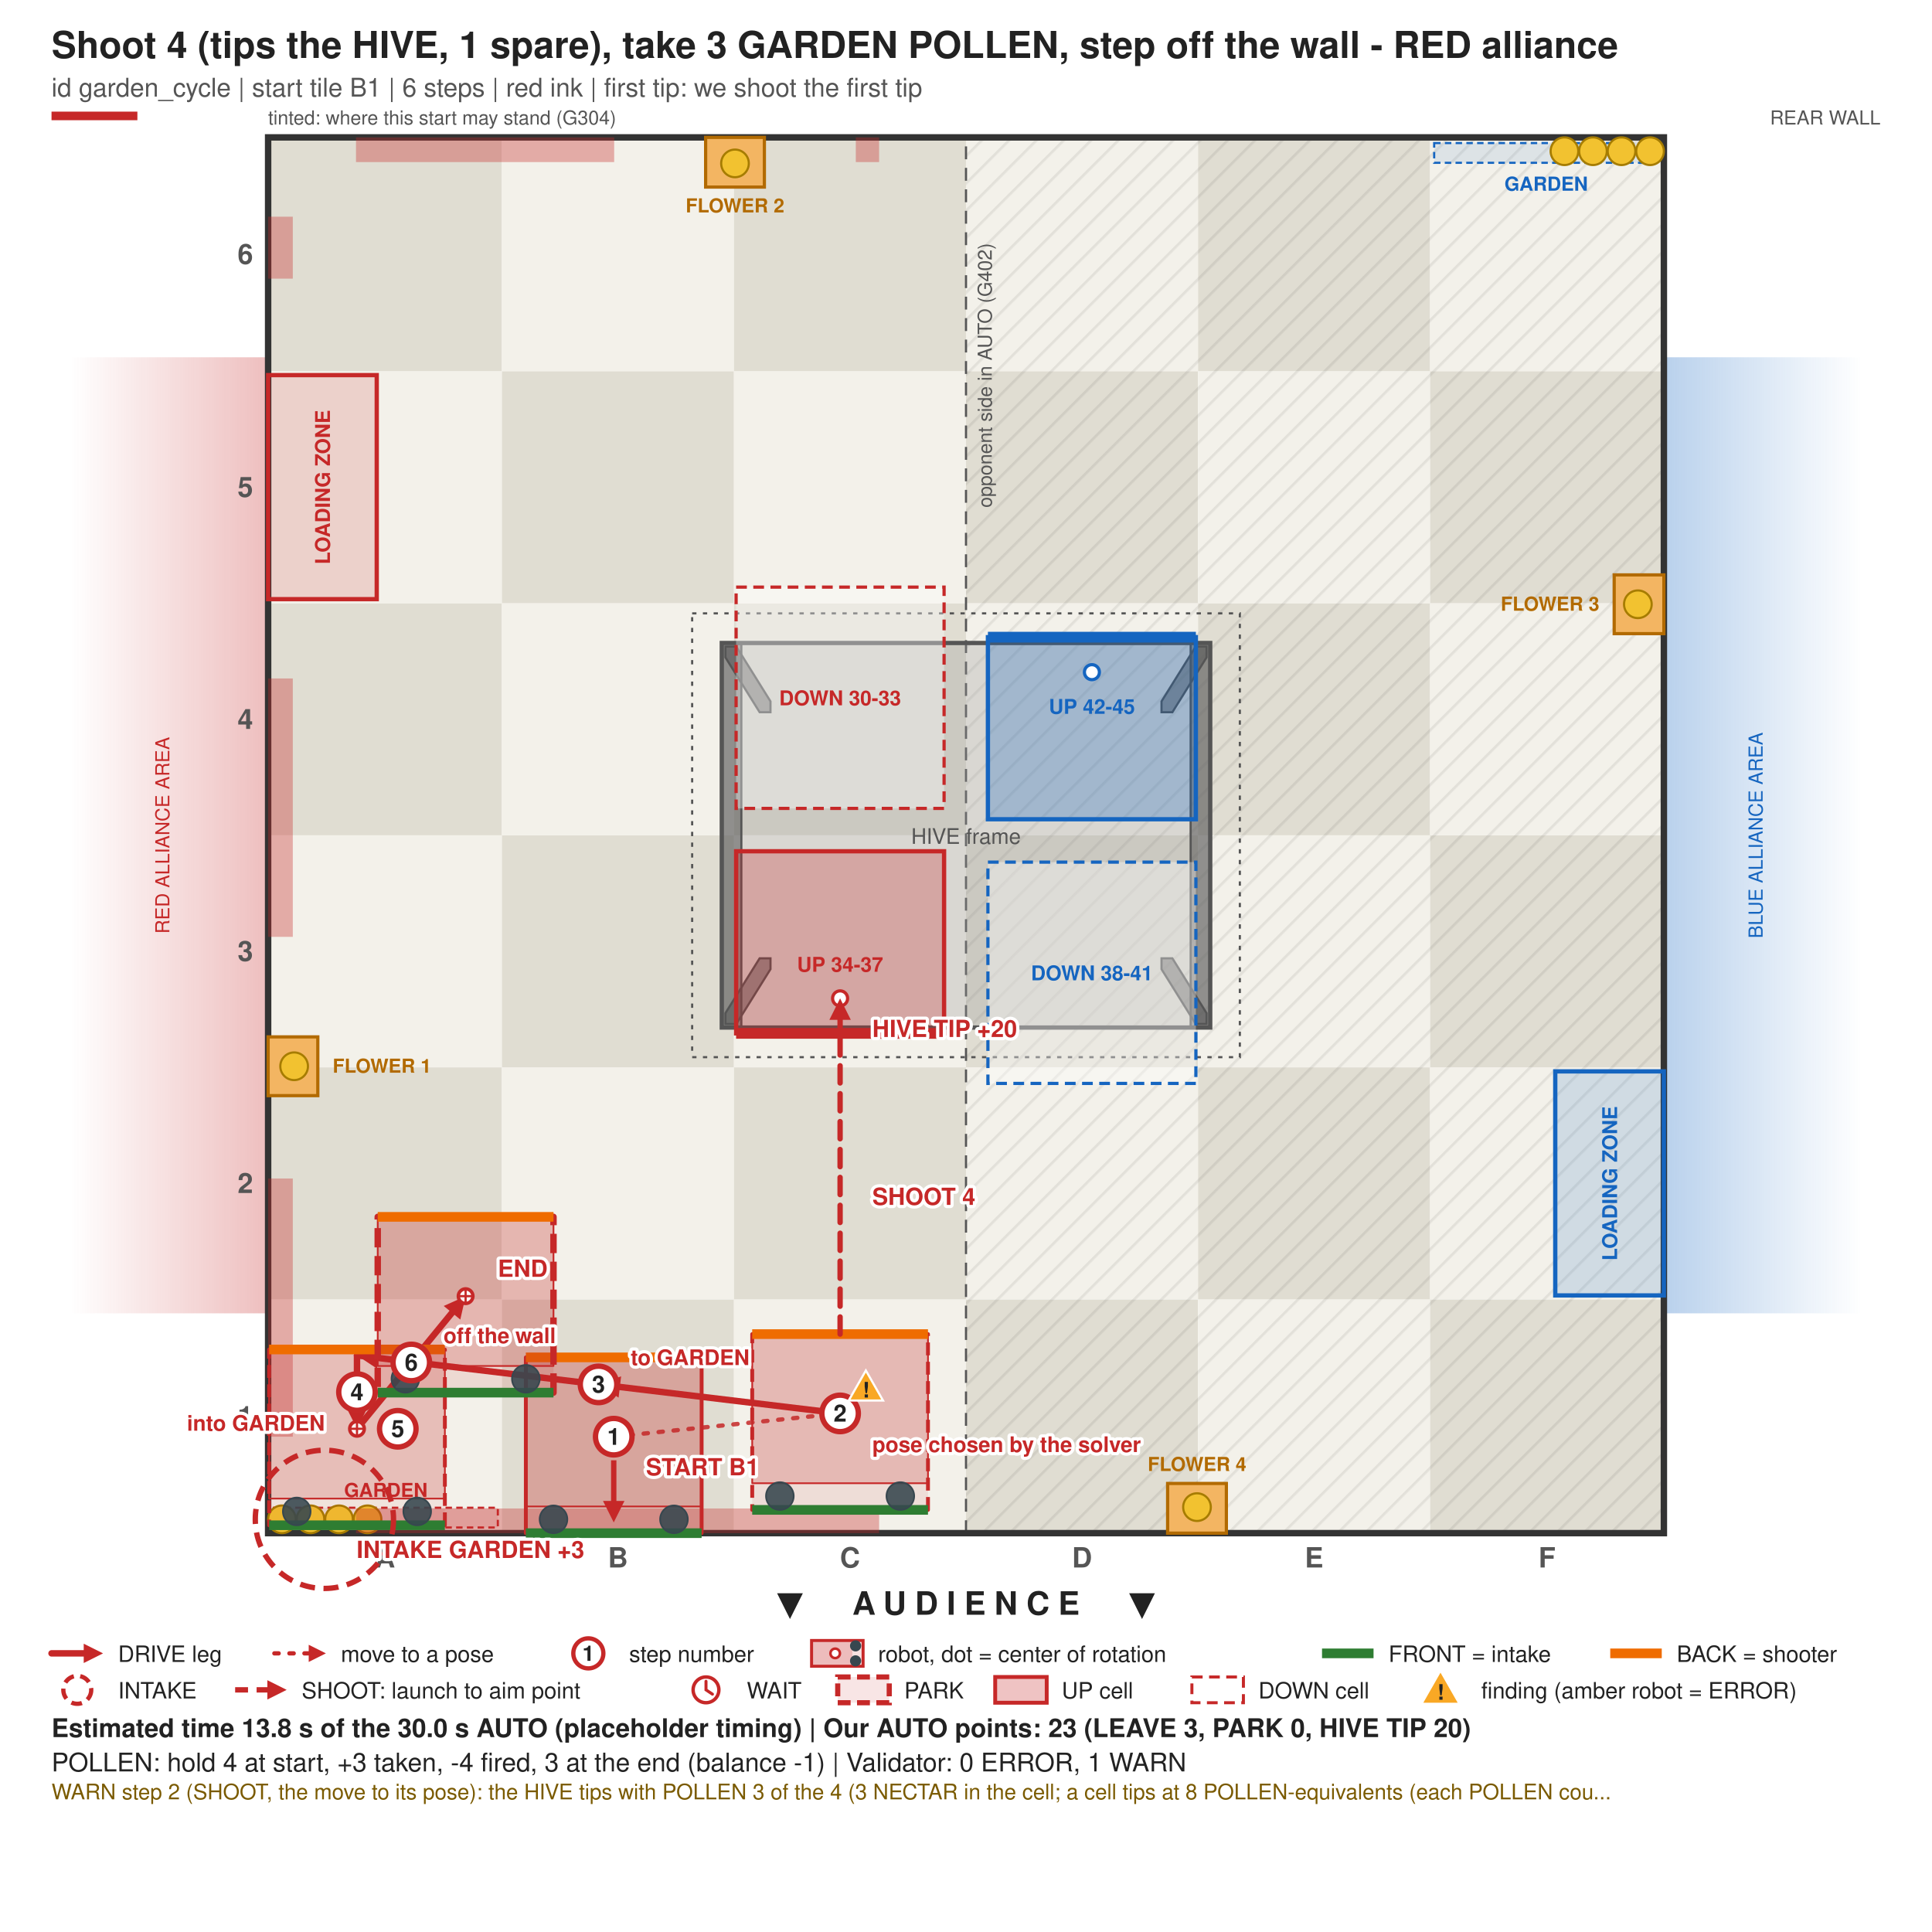
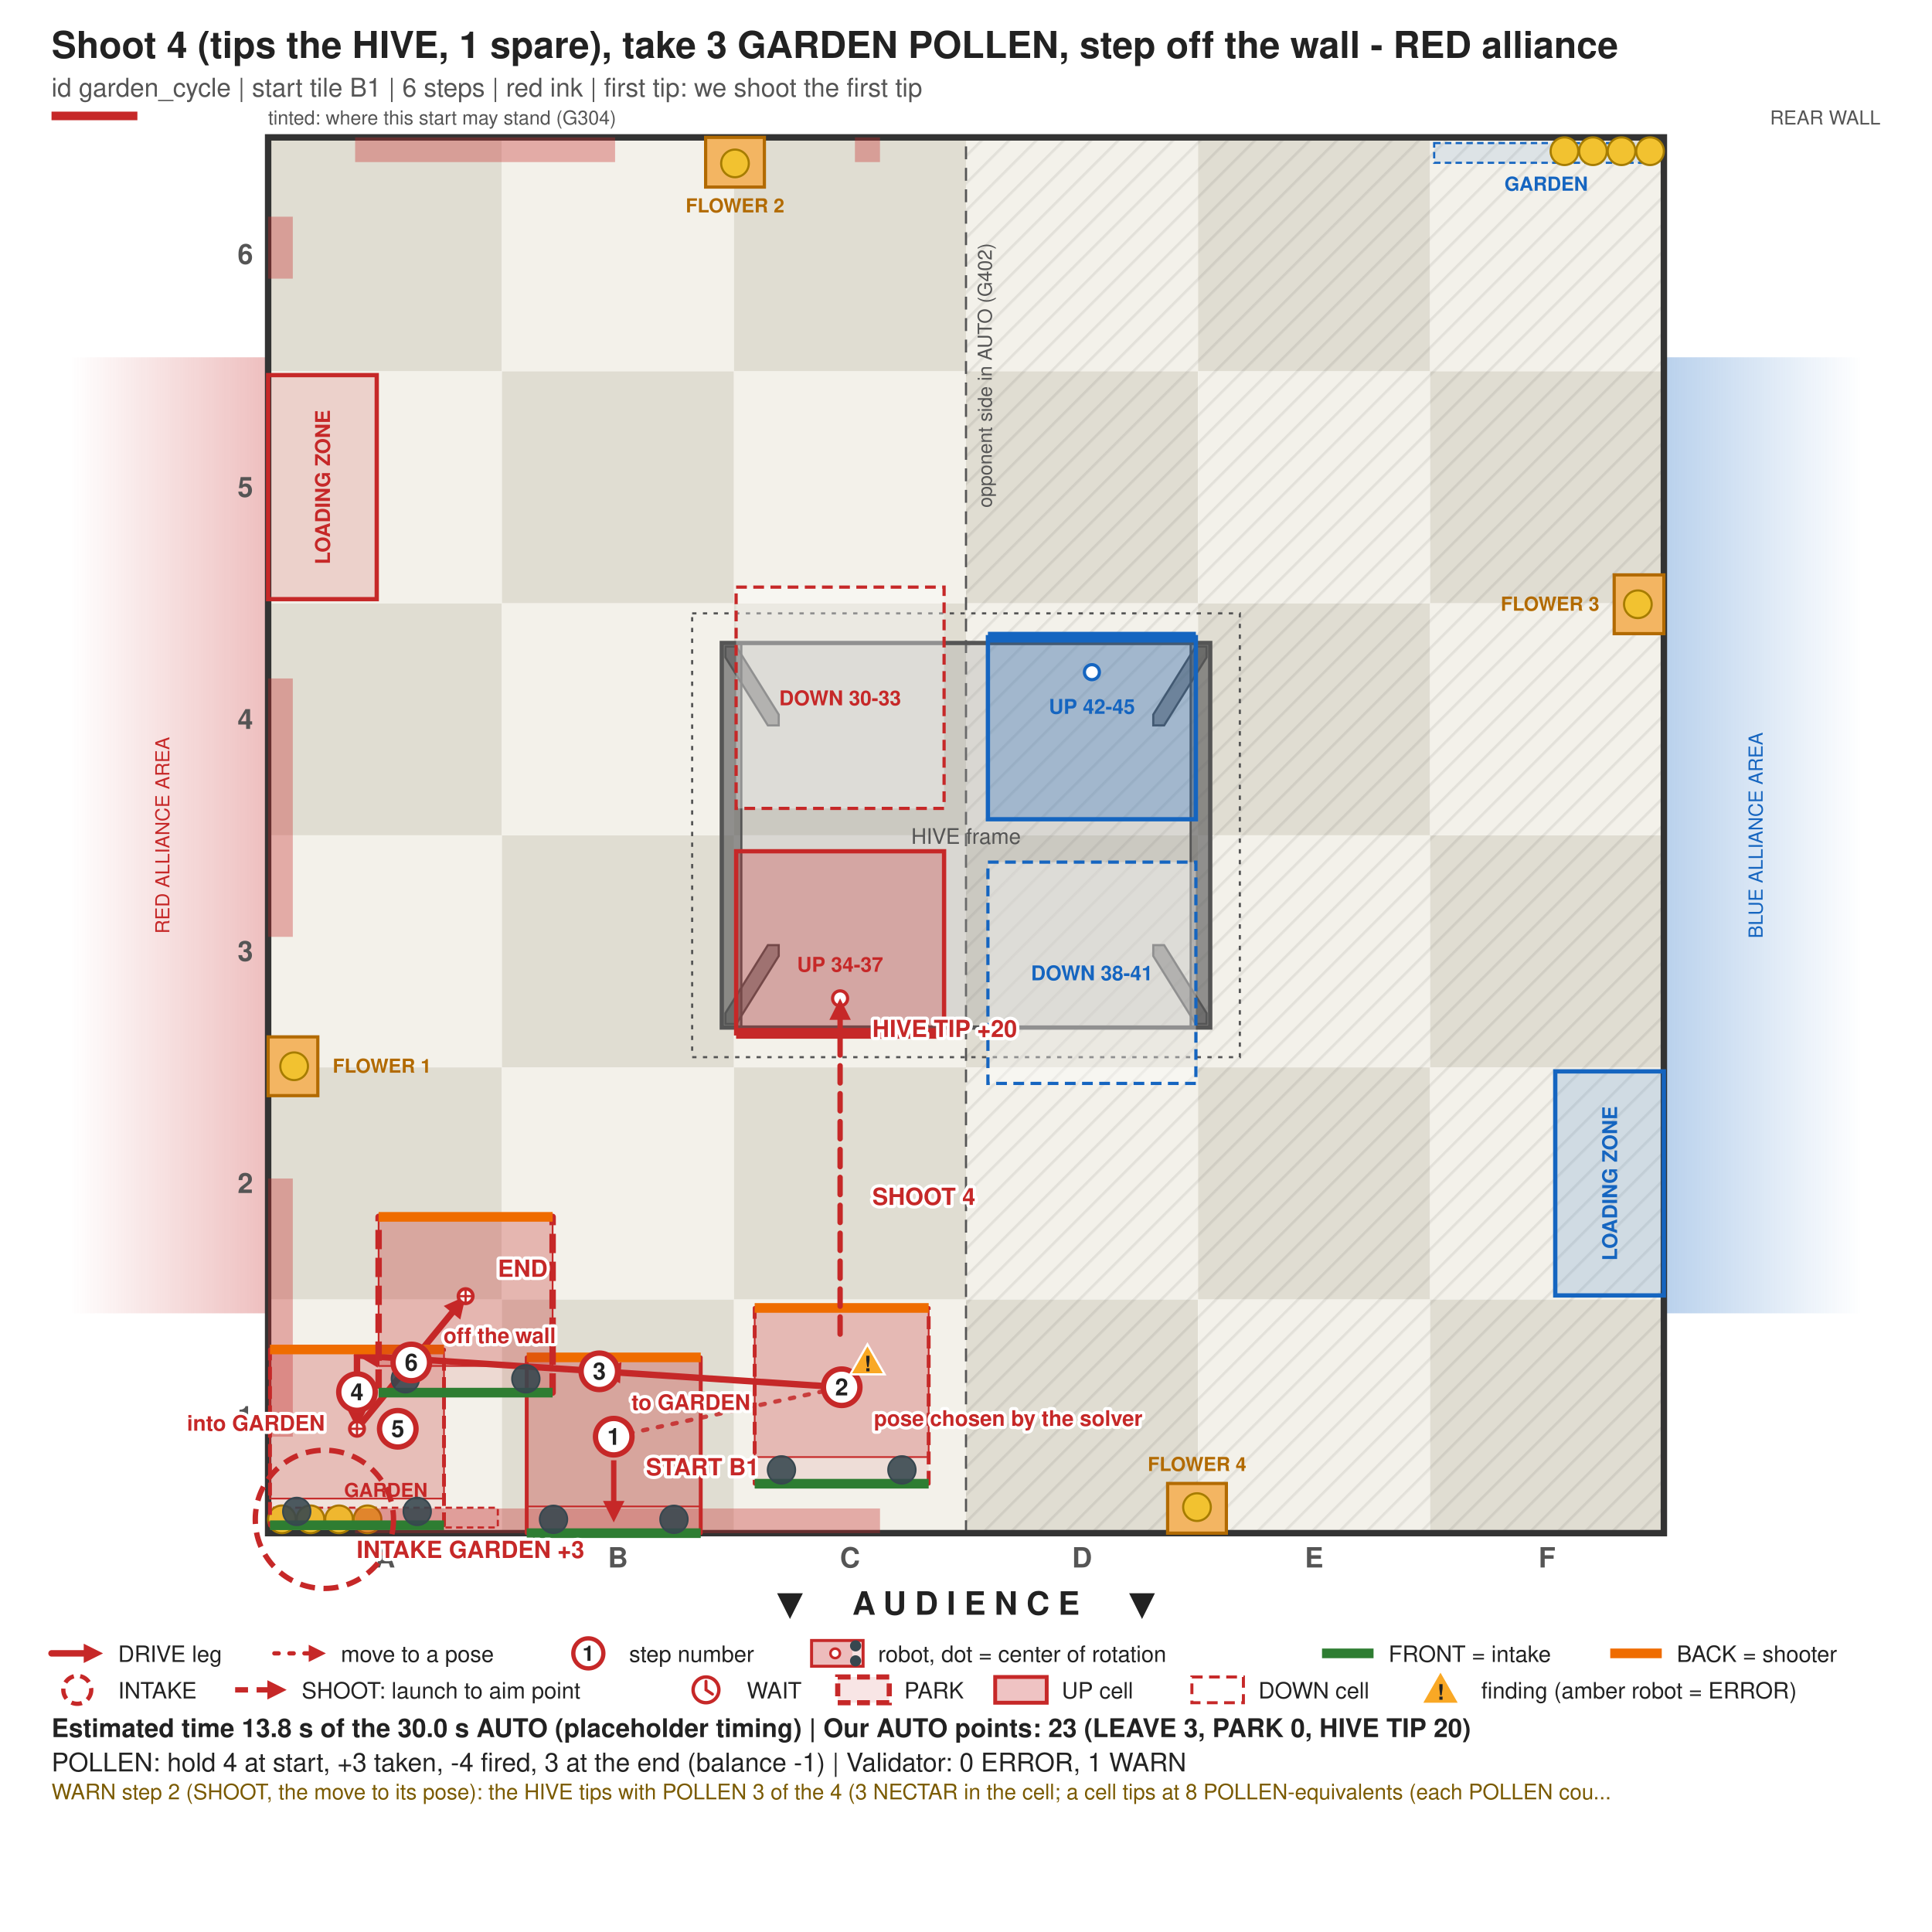
<svg xmlns="http://www.w3.org/2000/svg" viewBox="0 0 900 900" width="900" height="900" role="img" aria-labelledby="svg-title svg-desc" font-family="Helvetica, Arial, sans-serif">
  <defs>
    <linearGradient id="area-red" x1="1" y1="0" x2="0" y2="0">
      <stop offset="0" stop-color="#c62828" stop-opacity="0.30" />
      <stop offset="1" stop-color="#c62828" stop-opacity="0" />
    </linearGradient>
    <linearGradient id="area-blue" x1="0" y1="0" x2="1" y2="0">
      <stop offset="0" stop-color="#1565c0" stop-opacity="0.30" />
      <stop offset="1" stop-color="#1565c0" stop-opacity="0" />
    </linearGradient>
    <pattern id="opponent-hatch" width="9" height="9" patternUnits="userSpaceOnUse" patternTransform="rotate(45)">
      <line x1="0" y1="0" x2="0" y2="9" stroke="#000000" stroke-opacity="0.07" stroke-width="2.5" />
    </pattern>
  </defs>
  <rect id="background" x="0" y="0" width="900" height="900" fill="#ffffff" />
  <text id="title" x="24" y="27" font-size="17.29" font-weight="bold" fill="#222222">Shoot 4 (tips the HIVE, 1 spare), take 3 GARDEN POLLEN, step off the wall - RED alliance</text>
  <text id="subtitle" x="24" y="45" font-size="12" fill="#555555">id garden_cycle  |  start tile B1  |  6 steps  |  red ink  |  first tip: we shoot the first tip</text>
  <rect x="24" y="52" width="40" height="4" fill="#c62828" />
  <g id="field">
    <rect class="alliance-area" data-alliance="RED" x="32.9" y="166.43" width="92" height="445.37" fill="url(#area-red)" />
    <rect class="alliance-area" data-alliance="BLUE" x="775.1" y="166.43" width="92" height="445.37" fill="url(#area-blue)" />
    <text x="78.9" y="389.12" font-size="9" fill="#c62828" text-anchor="middle" transform="rotate(-90 78.9 389.12)">RED ALLIANCE AREA</text>
    <text x="821.1" y="389.12" font-size="9" fill="#1565c0" text-anchor="middle" transform="rotate(-90 821.1 389.12)">BLUE ALLIANCE AREA</text>
    <rect class="tile" data-tile="A1" x="124.9" y="605.3" width="108.9" height="108.9" fill="#f3f1ea" />
    <rect class="tile" data-tile="A2" x="124.9" y="497.2" width="108.9" height="108.1" fill="#e0ddd2" />
    <rect class="tile" data-tile="A3" x="124.9" y="389.1" width="108.9" height="108.1" fill="#f3f1ea" />
    <rect class="tile" data-tile="A4" x="124.9" y="281" width="108.9" height="108.1" fill="#e0ddd2" />
    <rect class="tile" data-tile="A5" x="124.9" y="172.9" width="108.9" height="108.1" fill="#f3f1ea" />
    <rect class="tile" data-tile="A6" x="124.9" y="64" width="108.9" height="108.9" fill="#e0ddd2" />
    <rect class="tile" data-tile="B1" x="233.8" y="605.3" width="108.1" height="108.9" fill="#e0ddd2" />
    <rect class="tile" data-tile="B2" x="233.8" y="497.2" width="108.1" height="108.1" fill="#f3f1ea" />
    <rect class="tile" data-tile="B3" x="233.8" y="389.1" width="108.1" height="108.1" fill="#e0ddd2" />
    <rect class="tile" data-tile="B4" x="233.8" y="281" width="108.1" height="108.1" fill="#f3f1ea" />
    <rect class="tile" data-tile="B5" x="233.8" y="172.9" width="108.1" height="108.1" fill="#e0ddd2" />
    <rect class="tile" data-tile="B6" x="233.8" y="64" width="108.1" height="108.9" fill="#f3f1ea" />
    <rect class="tile" data-tile="C1" x="341.9" y="605.3" width="108.1" height="108.9" fill="#f3f1ea" />
    <rect class="tile" data-tile="C2" x="341.9" y="497.2" width="108.1" height="108.1" fill="#e0ddd2" />
    <rect class="tile" data-tile="C3" x="341.9" y="389.1" width="108.1" height="108.1" fill="#f3f1ea" />
    <rect class="tile" data-tile="C4" x="341.9" y="281" width="108.1" height="108.1" fill="#e0ddd2" />
    <rect class="tile" data-tile="C5" x="341.9" y="172.9" width="108.1" height="108.1" fill="#f3f1ea" />
    <rect class="tile" data-tile="C6" x="341.9" y="64" width="108.1" height="108.9" fill="#e0ddd2" />
    <rect class="tile" data-tile="D1" x="450" y="605.3" width="108.1" height="108.9" fill="#e0ddd2" />
    <rect class="tile" data-tile="D2" x="450" y="497.2" width="108.1" height="108.1" fill="#f3f1ea" />
    <rect class="tile" data-tile="D3" x="450" y="389.1" width="108.1" height="108.1" fill="#e0ddd2" />
    <rect class="tile" data-tile="D4" x="450" y="281" width="108.1" height="108.1" fill="#f3f1ea" />
    <rect class="tile" data-tile="D5" x="450" y="172.9" width="108.1" height="108.1" fill="#e0ddd2" />
    <rect class="tile" data-tile="D6" x="450" y="64" width="108.1" height="108.9" fill="#f3f1ea" />
    <rect class="tile" data-tile="E1" x="558.1" y="605.3" width="108.1" height="108.9" fill="#f3f1ea" />
    <rect class="tile" data-tile="E2" x="558.1" y="497.2" width="108.1" height="108.1" fill="#e0ddd2" />
    <rect class="tile" data-tile="E3" x="558.1" y="389.1" width="108.1" height="108.1" fill="#f3f1ea" />
    <rect class="tile" data-tile="E4" x="558.1" y="281" width="108.1" height="108.1" fill="#e0ddd2" />
    <rect class="tile" data-tile="E5" x="558.1" y="172.9" width="108.1" height="108.1" fill="#f3f1ea" />
    <rect class="tile" data-tile="E6" x="558.1" y="64" width="108.1" height="108.9" fill="#e0ddd2" />
    <rect class="tile" data-tile="F1" x="666.2" y="605.3" width="108.9" height="108.9" fill="#e0ddd2" />
    <rect class="tile" data-tile="F2" x="666.2" y="497.2" width="108.9" height="108.1" fill="#f3f1ea" />
    <rect class="tile" data-tile="F3" x="666.2" y="389.1" width="108.9" height="108.1" fill="#e0ddd2" />
    <rect class="tile" data-tile="F4" x="666.2" y="281" width="108.9" height="108.1" fill="#f3f1ea" />
    <rect class="tile" data-tile="F5" x="666.2" y="172.9" width="108.9" height="108.1" fill="#e0ddd2" />
    <rect class="tile" data-tile="F6" x="666.2" y="64" width="108.9" height="108.9" fill="#f3f1ea" />
    <rect id="opponent-side" x="450" y="64" width="325.1" height="650.2" fill="url(#opponent-hatch)" />
    <line id="side-line" x1="450" y1="714.2" x2="450" y2="64" stroke="#555555" stroke-width="1" stroke-dasharray="6 4" />
    <text id="opponent-label" x="462" y="174.86" font-size="9" fill="#555555" text-anchor="middle" transform="rotate(-90 462 174.86)">opponent side in AUTO (G402)</text>
    <text class="tile-label" x="179.35" y="730.2" font-size="13" font-weight="bold" text-anchor="middle" fill="#555555">A</text>
    <text class="tile-label" x="287.85" y="730.2" font-size="13" font-weight="bold" text-anchor="middle" fill="#555555">B</text>
    <text class="tile-label" x="395.95" y="730.2" font-size="13" font-weight="bold" text-anchor="middle" fill="#555555">C</text>
    <text class="tile-label" x="504.05" y="730.2" font-size="13" font-weight="bold" text-anchor="middle" fill="#555555">D</text>
    <text class="tile-label" x="612.15" y="730.2" font-size="13" font-weight="bold" text-anchor="middle" fill="#555555">E</text>
    <text class="tile-label" x="720.65" y="730.2" font-size="13" font-weight="bold" text-anchor="middle" fill="#555555">F</text>
    <text class="tile-label" x="117.9" y="664.25" font-size="13" font-weight="bold" text-anchor="end" fill="#555555">1</text>
    <text class="tile-label" x="117.9" y="555.75" font-size="13" font-weight="bold" text-anchor="end" fill="#555555">2</text>
    <text class="tile-label" x="117.9" y="447.65" font-size="13" font-weight="bold" text-anchor="end" fill="#555555">3</text>
    <text class="tile-label" x="117.9" y="339.55" font-size="13" font-weight="bold" text-anchor="end" fill="#555555">4</text>
    <text class="tile-label" x="117.9" y="231.45" font-size="13" font-weight="bold" text-anchor="end" fill="#555555">5</text>
    <text class="tile-label" x="117.9" y="122.95" font-size="13" font-weight="bold" text-anchor="end" fill="#555555">6</text>
    <rect id="field-border" x="124.9" y="64" width="650.2" height="650.2" fill="none" stroke="#333333" stroke-width="3" />
  </g>
  <g id="structures">
    <rect id="hive-frame" x="336.23" y="299.53" width="227.54" height="179.14" fill="#9a9a9a" fill-opacity="0.30" stroke="#555555" stroke-width="2" />
    <rect id="hive-keepout" x="322.43" y="285.73" width="255.14" height="206.74" fill="none" stroke="#555555" stroke-width="1" stroke-dasharray="2 3" />
    <g id="hive-solid">
      <polygon class="hive-foot" points="336.23,478.67 345.35,478.67 345.35,299.53 336.23,299.53" fill="#555555" fill-opacity="0.55" stroke="#555555" stroke-width="1" />
      <polygon class="hive-foot" points="554.65,478.67 563.77,478.67 563.77,299.53 554.65,299.53" fill="#555555" fill-opacity="0.55" stroke="#555555" stroke-width="1" />
-       <polygon class="hive-foot" points="337.94,477.01 343,477.01 358.92,451.48 358.92,446.42 353.86,446.42 337.94,471.95" fill="#555555" fill-opacity="0.55" stroke="#555555" stroke-width="1" />
-       <polygon class="hive-foot" points="337.94,306.25 353.86,331.78 358.92,331.78 358.92,326.72 343,301.19 337.94,301.19" fill="#555555" fill-opacity="0.55" stroke="#555555" stroke-width="1" />
-       <polygon class="hive-foot" points="541.08,451.48 557,477.01 562.06,477.01 562.06,471.95 546.14,446.42 541.08,446.42" fill="#555555" fill-opacity="0.55" stroke="#555555" stroke-width="1" />
-       <polygon class="hive-foot" points="541.08,331.78 546.14,331.78 562.06,306.25 562.06,301.19 557,301.19 541.08,326.72" fill="#555555" fill-opacity="0.55" stroke="#555555" stroke-width="1" />
+       <polygon class="hive-foot" points="337.94,477.01 343,477.01 362.76,445.34 362.76,440.28 357.7,440.28 337.94,471.95" fill="#555555" fill-opacity="0.55" stroke="#555555" stroke-width="1" />
+       <polygon class="hive-foot" points="337.94,306.25 357.7,337.92 362.76,337.92 362.76,332.86 343,301.19 337.94,301.19" fill="#555555" fill-opacity="0.55" stroke="#555555" stroke-width="1" />
+       <polygon class="hive-foot" points="537.24,445.34 557,477.01 562.06,477.01 562.06,471.95 542.3,440.28 537.24,440.28" fill="#555555" fill-opacity="0.55" stroke="#555555" stroke-width="1" />
+       <polygon class="hive-foot" points="537.24,337.92 542.3,337.92 562.06,306.25 562.06,301.19 557,301.19 537.24,332.86" fill="#555555" fill-opacity="0.55" stroke="#555555" stroke-width="1" />
    </g>
    <text x="450" y="393.1" font-size="10" fill="#555555" text-anchor="middle">HIVE frame</text>
    <g class="hive" data-alliance="RED">
      <g class="cell cell-down" data-alliance="RED" data-side="REAR">
        <rect x="342.91" y="273.5" width="96.88" height="103.09" fill="#ffffff" fill-opacity="0.35" stroke="#c62828" stroke-width="1.5" stroke-dasharray="5 3" />
        <text x="391.35" y="328.55" font-size="9.5" font-weight="bold" fill="#c62828" text-anchor="middle">DOWN 30-33</text>
      </g>
      <g class="cell cell-up" data-alliance="RED" data-side="AUDIENCE">
        <rect x="342.91" y="396.55" width="96.88" height="84.82" fill="#c62828" fill-opacity="0.28" stroke="#c62828" stroke-width="2" />
        <line class="cell-opening" x1="342.91" y1="481.38" x2="439.79" y2="481.38" stroke="#c62828" stroke-width="5" />
        <circle class="aim-point" cx="391.35" cy="465.08" r="3.5" fill="#ffffff" stroke="#c62828" stroke-width="1.5" />
        <text x="391.35" y="452.68" font-size="9.5" font-weight="bold" fill="#c62828" text-anchor="middle">UP 34-37</text>
      </g>
    </g>
    <g class="hive" data-alliance="BLUE">
      <g class="cell cell-down" data-alliance="BLUE" data-side="AUDIENCE">
        <rect x="460.21" y="401.61" width="96.88" height="103.09" fill="#ffffff" fill-opacity="0.35" stroke="#1565c0" stroke-width="1.5" stroke-dasharray="5 3" />
        <text x="508.65" y="456.66" font-size="9.5" font-weight="bold" fill="#1565c0" text-anchor="middle">DOWN 38-41</text>
      </g>
      <g class="cell cell-up" data-alliance="BLUE" data-side="REAR">
        <rect x="460.21" y="296.82" width="96.88" height="84.82" fill="#1565c0" fill-opacity="0.28" stroke="#1565c0" stroke-width="2" />
        <line class="cell-opening" x1="460.21" y1="296.82" x2="557.09" y2="296.82" stroke="#1565c0" stroke-width="5" />
        <circle class="aim-point" cx="508.65" cy="313.12" r="3.5" fill="#ffffff" stroke="#1565c0" stroke-width="1.5" />
        <text x="508.65" y="332.52" font-size="9.5" font-weight="bold" fill="#1565c0" text-anchor="middle">UP 42-45</text>
      </g>
    </g>
    <g class="flower" data-flower="1">
      <rect x="124.9" y="483.02" width="23.15" height="27.37" fill="#f3b562" stroke="#b26a00" stroke-width="1.5" />
      <circle cx="137.02" cy="496.71" r="6.44" fill="#f2c230" stroke="#a67c00" stroke-width="1" />
      <text x="154.95" y="499.71" font-size="9" fill="#b26a00" font-weight="bold" text-anchor="start">FLOWER 1</text>
    </g>
    <g class="flower" data-flower="2">
      <rect x="328.71" y="64" width="27.37" height="23.15" fill="#f3b562" stroke="#b26a00" stroke-width="1.5" />
      <circle cx="342.39" cy="76.12" r="6.44" fill="#f2c230" stroke="#a67c00" stroke-width="1" />
      <text x="342.39" y="98.95" font-size="9" fill="#b26a00" font-weight="bold" text-anchor="middle">FLOWER 2</text>
    </g>
    <g class="flower" data-flower="3">
      <rect x="751.95" y="267.81" width="23.15" height="27.37" fill="#f3b562" stroke="#b26a00" stroke-width="1.5" />
      <circle cx="762.98" cy="281.49" r="6.44" fill="#f2c230" stroke="#a67c00" stroke-width="1" />
      <text x="745.05" y="284.49" font-size="9" fill="#b26a00" font-weight="bold" text-anchor="end">FLOWER 3</text>
    </g>
    <g class="flower" data-flower="4">
      <rect x="543.92" y="691.05" width="27.37" height="23.15" fill="#f3b562" stroke="#b26a00" stroke-width="1.5" />
      <circle cx="557.61" cy="702.08" r="6.44" fill="#f2c230" stroke="#a67c00" stroke-width="1" />
      <text x="557.61" y="685.25" font-size="9" fill="#b26a00" font-weight="bold" text-anchor="middle">FLOWER 4</text>
    </g>
    <g class="garden" data-alliance="RED">
      <rect x="127.54" y="702.36" width="104.37" height="9.2" fill="#c62828" fill-opacity="0.10" stroke="#c62828" stroke-width="1" stroke-dasharray="3 2" />
      <circle class="pollen" cx="131.34" cy="707.76" r="6.44" fill="#f2c230" stroke="#a67c00" stroke-width="1" />
      <circle class="pollen" cx="144.63" cy="707.76" r="6.44" fill="#f2c230" stroke="#a67c00" stroke-width="1" />
      <circle class="pollen" cx="157.93" cy="707.76" r="6.44" fill="#f2c230" stroke="#a67c00" stroke-width="1" />
      <circle class="pollen" cx="171.22" cy="707.76" r="6.44" fill="#f2c230" stroke="#a67c00" stroke-width="1" />
      <text x="179.73" y="697.36" font-size="9" fill="#c62828" text-anchor="middle" font-weight="bold">GARDEN</text>
    </g>
    <g class="loading-zone" data-alliance="RED">
      <rect x="124.9" y="174.74" width="50.6" height="104.37" fill="#c62828" fill-opacity="0.16" stroke="#c62828" stroke-width="2" />
      <text x="150.2" y="230.43" font-size="9.5" font-weight="bold" fill="#c62828" text-anchor="middle" transform="rotate(-90 150.2 226.93)">LOADING ZONE</text>
    </g>
    <g class="garden" data-alliance="BLUE">
      <rect x="668.09" y="66.64" width="104.37" height="9.2" fill="#1565c0" fill-opacity="0.10" stroke="#1565c0" stroke-width="1" stroke-dasharray="3 2" />
      <circle class="pollen" cx="768.66" cy="70.44" r="6.44" fill="#f2c230" stroke="#a67c00" stroke-width="1" />
      <circle class="pollen" cx="755.37" cy="70.44" r="6.44" fill="#f2c230" stroke="#a67c00" stroke-width="1" />
      <circle class="pollen" cx="742.07" cy="70.44" r="6.44" fill="#f2c230" stroke="#a67c00" stroke-width="1" />
      <circle class="pollen" cx="728.78" cy="70.44" r="6.44" fill="#f2c230" stroke="#a67c00" stroke-width="1" />
      <text x="720.27" y="88.84" font-size="9" fill="#1565c0" text-anchor="middle" font-weight="bold">GARDEN</text>
    </g>
    <g class="loading-zone" data-alliance="BLUE">
      <rect x="724.5" y="499.09" width="50.6" height="104.37" fill="#1565c0" fill-opacity="0.16" stroke="#1565c0" stroke-width="2" />
      <text x="749.8" y="554.77" font-size="9.5" font-weight="bold" fill="#1565c0" text-anchor="middle" transform="rotate(-90 749.8 551.27)">LOADING ZONE</text>
    </g>
    <text id="audience-label" x="450" y="752.2" font-size="15" font-weight="bold" letter-spacing="4" text-anchor="middle" fill="#222222">AUDIENCE</text>
    <polygon class="compass-arrow" points="362,742.2 374,742.2 368,754.2" fill="#222222" />
    <polygon class="compass-arrow" points="526,742.2 538,742.2 532,754.2" fill="#222222" />
    <text x="876" y="58" font-size="9" fill="#555555" text-anchor="end">REAR WALL</text>
  </g>
  <g id="start-bands" data-heading="-90">
    <rect class="start-band" data-wall="RED" data-from="9.77" data-to="35.92" x="124.9" y="548.99" width="11.5" height="120.27" fill="#c62828" fill-opacity="0.35" />
    <rect class="start-band" data-wall="RED" data-from="60.39" data-to="86.55" x="124.9" y="316.05" width="11.5" height="120.37" fill="#c62828" fill-opacity="0.35" />
    <rect class="start-band" data-wall="RED" data-from="127.04" data-to="133.32" x="124.9" y="100.94" width="11.5" height="28.86" fill="#c62828" fill-opacity="0.35" />
-     <rect class="start-band" data-wall="AUDIENCE" data-from="8.9" data-to="61.87" x="165.84" y="702.7" width="243.68" height="11.5" fill="#c62828" fill-opacity="0.35" />
-     <rect class="start-band" data-wall="REAR" data-from="8.9" data-to="35.05" x="165.84" y="64" width="120.27" height="11.5" fill="#c62828" fill-opacity="0.35" />
-     <rect class="start-band" data-wall="REAR" data-from="59.52" data-to="61.87" x="398.67" y="64" width="10.85" height="11.5" fill="#c62828" fill-opacity="0.35" />
+     <rect class="start-band" data-wall="AUDIENCE" data-from="8.81" data-to="61.96" x="165.43" y="702.7" width="244.51" height="11.5" fill="#c62828" fill-opacity="0.35" />
+     <rect class="start-band" data-wall="REAR" data-from="8.81" data-to="35.14" x="165.43" y="64" width="121.1" height="11.5" fill="#c62828" fill-opacity="0.35" />
+     <rect class="start-band" data-wall="REAR" data-from="59.43" data-to="61.96" x="398.26" y="64" width="11.67" height="11.5" fill="#c62828" fill-opacity="0.35" />
    <text class="start-band-label" x="124.9" y="58" font-size="9" fill="#555555">tinted: where this start may stand (G304)</text>
  </g>
  <g id="route" data-ink="#c62828" data-alliance="RED" data-route="garden_cycle">
    <g class="approach" data-step="2">
-       <line x1="285.9" y1="669.26" x2="391.35" y2="658.42" stroke="#c62828" stroke-width="2" stroke-dasharray="2 5" stroke-linecap="round" opacity="0.85" />
-       <polygon class="arrowhead" points="391.35,658.42 383.8,663.22 382.98,655.26" fill="#c62828" />
+       <line x1="285.9" y1="669.26" x2="392.09" y2="646.23" stroke="#c62828" stroke-width="2" stroke-dasharray="2 5" stroke-linecap="round" opacity="0.85" />
+       <polygon class="arrowhead" points="392.09,646.23 385.12,651.84 383.42,644.02" fill="#c62828" />
    </g>
    <g class="drive-leg" data-step="3" data-mode="CONSTANT">
-       <path class="leg" d="M 391.35 658.42 L 166.3 631.4" fill="none" stroke="#c62828" stroke-width="3" stroke-linecap="round" stroke-linejoin="round" />
-       <polygon class="arrowhead" points="278.82,644.91 289.35,641.14 288.16,651.07" fill="#c62828" />
-       <polygon class="arrowhead" points="166.3,631.4 176.82,627.63 175.63,637.56" fill="#c62828" />
+       <path class="leg" d="M 392.09 646.23 L 166.3 631.4" fill="none" stroke="#c62828" stroke-width="3" stroke-linecap="round" stroke-linejoin="round" />
+       <polygon class="arrowhead" points="279.19,638.82 289.5,634.48 288.84,644.46" fill="#c62828" />
+       <polygon class="arrowhead" points="166.3,631.4 176.61,627.07 175.95,637.05" fill="#c62828" />
    </g>
    <g class="drive-leg" data-step="4" data-mode="CONSTANT">
      <path class="leg" d="M 166.3 631.4 L 166.3 665.58" fill="none" stroke="#c62828" stroke-width="3" stroke-linecap="round" stroke-linejoin="round" />
      <polygon class="arrowhead" points="166.3,665.58 161.3,655.58 171.3,655.58" fill="#c62828" />
    </g>
    <g class="drive-leg" data-step="6" data-mode="CONSTANT">
      <path class="leg" d="M 166.3 665.58 L 216.9 603.8" fill="none" stroke="#c62828" stroke-width="3" stroke-linecap="round" stroke-linejoin="round" />
      <polygon class="arrowhead" points="216.9,603.8 214.43,614.71 206.7,608.37" fill="#c62828" />
    </g>
    <g id="start-footprint" class="footprint start" data-step="1">
-       <polygon class="outline" points="326.84,714.2 326.84,632.32 244.96,632.32 244.96,714.2" fill="#c62828" fill-opacity="0.14" stroke="#c62828" stroke-width="1.8" stroke-linejoin="round" />
-       <polygon class="chassis" points="326.84,701.78 326.84,632.32 244.96,632.32 244.96,701.78" fill="#c62828" fill-opacity="0.2" stroke="#c62828" stroke-width="0.8" stroke-linejoin="round" />
-       <line class="front-edge" x1="326.84" y1="714.2" x2="244.96" y2="714.2" stroke="#2e7d32" stroke-width="4.5" />
-       <line class="back-edge" x1="326.84" y1="632.32" x2="244.96" y2="632.32" stroke="#ef6c00" stroke-width="4.5" />
+       <polygon class="outline" points="326.43,714.2 326.43,632.32 245.37,632.32 245.37,714.2" fill="#c62828" fill-opacity="0.14" stroke="#c62828" stroke-width="1.8" stroke-linejoin="round" />
+       <polygon class="chassis" points="326.43,701.78 326.43,632.32 245.37,632.32 245.37,701.78" fill="#c62828" fill-opacity="0.2" stroke="#c62828" stroke-width="0.8" stroke-linejoin="round" />
+       <line class="front-edge" x1="326.43" y1="714.2" x2="245.37" y2="714.2" stroke="#2e7d32" stroke-width="4.5" />
+       <line class="back-edge" x1="326.43" y1="632.32" x2="245.37" y2="632.32" stroke="#ef6c00" stroke-width="4.5" />
      <circle class="wheel" data-wheel="LEFT" cx="313.96" cy="707.76" r="6.44" fill="#37474f" fill-opacity="0.88" stroke="#37474f" stroke-width="0.8" />
      <circle class="wheel" data-wheel="RIGHT" cx="257.84" cy="707.76" r="6.44" fill="#37474f" fill-opacity="0.88" stroke="#37474f" stroke-width="0.8" />
      <g class="pose-point" data-x="35" data-y="9.77">
        <circle cx="285.9" cy="669.26" r="3.4" fill="#ffffff" fill-opacity="0.92" stroke="#c62828" stroke-width="1.6" />
        <line x1="282.5" y1="669.26" x2="289.3" y2="669.26" stroke="#c62828" stroke-width="1" />
        <line x1="285.9" y1="665.86" x2="285.9" y2="672.66" stroke="#c62828" stroke-width="1" />
      </g>
      <line class="heading-arrow" x1="285.9" y1="680.26" x2="285.9" y2="701.2" stroke="#c62828" stroke-width="2.5" />
      <polygon class="arrowhead" points="285.9,709.2 280.9,699.2 290.9,699.2" fill="#c62828" />
    </g>
    <g class="shoot-pose" data-step="2" data-nominal="true">
-       <polygon class="outline" points="432.29,703.36 432.29,621.48 350.41,621.48 350.41,703.36" fill="#c62828" fill-opacity="0.1" stroke="#c62828" stroke-width="1.8" stroke-dasharray="6 3" stroke-linejoin="round" />
-       <polygon class="chassis" points="432.29,690.94 432.29,621.48 350.41,621.48 350.41,690.94" fill="#c62828" fill-opacity="0.2" stroke="#c62828" stroke-width="0.8" stroke-linejoin="round" />
-       <line class="front-edge" x1="432.29" y1="703.36" x2="350.41" y2="703.36" stroke="#2e7d32" stroke-width="4.5" />
-       <line class="back-edge" x1="432.29" y1="621.48" x2="350.41" y2="621.48" stroke="#ef6c00" stroke-width="4.5" />
-       <circle class="wheel" data-wheel="LEFT" cx="419.41" cy="696.92" r="6.44" fill="#37474f" fill-opacity="0.88" stroke="#37474f" stroke-width="0.8" />
-       <circle class="wheel" data-wheel="RIGHT" cx="363.29" cy="696.92" r="6.44" fill="#37474f" fill-opacity="0.88" stroke="#37474f" stroke-width="0.8" />
-       <g class="pose-point" data-x="57.92" data-y="12.13">
-         <circle cx="391.35" cy="658.42" r="3.4" fill="#ffffff" fill-opacity="0.92" stroke="#c62828" stroke-width="1.6" />
-         <line x1="387.95" y1="658.42" x2="394.75" y2="658.42" stroke="#c62828" stroke-width="1" />
-         <line x1="391.35" y1="655.02" x2="391.35" y2="661.82" stroke="#c62828" stroke-width="1" />
+       <polygon class="outline" points="432.61,691.17 432.61,609.29 351.56,609.29 351.56,691.17" fill="#c62828" fill-opacity="0.1" stroke="#c62828" stroke-width="1.8" stroke-dasharray="6 3" stroke-linejoin="round" />
+       <polygon class="chassis" points="432.61,678.75 432.61,609.29 351.56,609.29 351.56,678.75" fill="#c62828" fill-opacity="0.2" stroke="#c62828" stroke-width="0.8" stroke-linejoin="round" />
+       <line class="front-edge" x1="432.61" y1="691.17" x2="351.56" y2="691.17" stroke="#2e7d32" stroke-width="4.5" />
+       <line class="back-edge" x1="432.61" y1="609.29" x2="351.56" y2="609.29" stroke="#ef6c00" stroke-width="4.5" />
+       <circle class="wheel" data-wheel="LEFT" cx="420.15" cy="684.73" r="6.44" fill="#37474f" fill-opacity="0.88" stroke="#37474f" stroke-width="0.8" />
+       <circle class="wheel" data-wheel="RIGHT" cx="364.03" cy="684.73" r="6.44" fill="#37474f" fill-opacity="0.88" stroke="#37474f" stroke-width="0.8" />
+       <g class="pose-point" data-x="58.08" data-y="14.78">
+         <circle cx="392.09" cy="646.23" r="3.4" fill="#ffffff" fill-opacity="0.92" stroke="#c62828" stroke-width="1.6" />
+         <line x1="388.69" y1="646.23" x2="395.49" y2="646.23" stroke="#c62828" stroke-width="1" />
+         <line x1="392.09" y1="642.83" x2="392.09" y2="649.63" stroke="#c62828" stroke-width="1" />
      </g>
      <line class="shot" x1="391.35" y1="621.48" x2="391.35" y2="474.08" stroke="#c62828" stroke-width="2.5" stroke-dasharray="8 5" stroke-linecap="round" />
      <polygon class="arrowhead" points="391.35,465.08 396.35,475.08 386.35,475.08" fill="#c62828" />
    </g>
    <g class="intake" data-step="5" data-source="GARDEN">
-       <polygon class="outline" points="207.24,710.52 207.24,628.64 125.36,628.64 125.36,710.52" fill="#c62828" fill-opacity="0.07" stroke="#c62828" stroke-width="1.8" stroke-dasharray="6 3" stroke-linejoin="round" />
-       <polygon class="chassis" points="207.24,698.1 207.24,628.64 125.36,628.64 125.36,698.1" fill="#c62828" fill-opacity="0.2" stroke="#c62828" stroke-width="0.8" stroke-linejoin="round" />
-       <line class="front-edge" x1="207.24" y1="710.52" x2="125.36" y2="710.52" stroke="#2e7d32" stroke-width="4.5" />
-       <line class="back-edge" x1="207.24" y1="628.64" x2="125.36" y2="628.64" stroke="#ef6c00" stroke-width="4.5" />
+       <polygon class="outline" points="206.83,710.52 206.83,628.64 125.77,628.64 125.77,710.52" fill="#c62828" fill-opacity="0.07" stroke="#c62828" stroke-width="1.8" stroke-dasharray="6 3" stroke-linejoin="round" />
+       <polygon class="chassis" points="206.83,698.1 206.83,628.64 125.77,628.64 125.77,698.1" fill="#c62828" fill-opacity="0.2" stroke="#c62828" stroke-width="0.8" stroke-linejoin="round" />
+       <line class="front-edge" x1="206.83" y1="710.52" x2="125.77" y2="710.52" stroke="#2e7d32" stroke-width="4.5" />
+       <line class="back-edge" x1="206.83" y1="628.64" x2="125.77" y2="628.64" stroke="#ef6c00" stroke-width="4.5" />
      <circle class="wheel" data-wheel="LEFT" cx="194.36" cy="704.08" r="6.44" fill="#37474f" fill-opacity="0.88" stroke="#37474f" stroke-width="0.8" />
      <circle class="wheel" data-wheel="RIGHT" cx="138.24" cy="704.08" r="6.44" fill="#37474f" fill-opacity="0.88" stroke="#37474f" stroke-width="0.8" />
      <g class="pose-point" data-x="9" data-y="10.57">
        <circle cx="166.3" cy="665.58" r="3.4" fill="#ffffff" fill-opacity="0.92" stroke="#c62828" stroke-width="1.6" />
        <line x1="162.9" y1="665.58" x2="169.7" y2="665.58" stroke="#c62828" stroke-width="1" />
        <line x1="166.3" y1="662.18" x2="166.3" y2="668.98" stroke="#c62828" stroke-width="1" />
      </g>
      <circle class="intake-ring" cx="151.12" cy="707.76" r="32.2" fill="none" stroke="#c62828" stroke-width="2.5" stroke-dasharray="7 4" />
    </g>
    <g class="end-outline" data-step="6">
-       <polygon class="outline" points="257.84,648.74 257.84,566.86 175.96,566.86 175.96,648.74" fill="#c62828" fill-opacity="0.12" stroke="#c62828" stroke-width="3" stroke-dasharray="9 4" stroke-linejoin="round" />
-       <polygon class="chassis" points="257.84,636.32 257.84,566.86 175.96,566.86 175.96,636.32" fill="#c62828" fill-opacity="0.2" stroke="#c62828" stroke-width="0.8" stroke-linejoin="round" />
-       <line class="front-edge" x1="257.84" y1="648.74" x2="175.96" y2="648.74" stroke="#2e7d32" stroke-width="4.5" />
-       <line class="back-edge" x1="257.84" y1="566.86" x2="175.96" y2="566.86" stroke="#ef6c00" stroke-width="4.5" />
+       <polygon class="outline" points="257.43,648.74 257.43,566.86 176.37,566.86 176.37,648.74" fill="#c62828" fill-opacity="0.12" stroke="#c62828" stroke-width="3" stroke-dasharray="9 4" stroke-linejoin="round" />
+       <polygon class="chassis" points="257.43,636.32 257.43,566.86 176.37,566.86 176.37,636.32" fill="#c62828" fill-opacity="0.2" stroke="#c62828" stroke-width="0.8" stroke-linejoin="round" />
+       <line class="front-edge" x1="257.43" y1="648.74" x2="176.37" y2="648.74" stroke="#2e7d32" stroke-width="4.5" />
+       <line class="back-edge" x1="257.43" y1="566.86" x2="176.37" y2="566.86" stroke="#ef6c00" stroke-width="4.5" />
      <circle class="wheel" data-wheel="LEFT" cx="244.96" cy="642.3" r="6.44" fill="#37474f" fill-opacity="0.88" stroke="#37474f" stroke-width="0.8" />
      <circle class="wheel" data-wheel="RIGHT" cx="188.84" cy="642.3" r="6.44" fill="#37474f" fill-opacity="0.88" stroke="#37474f" stroke-width="0.8" />
      <g class="pose-point" data-x="20" data-y="24">
        <circle cx="216.9" cy="603.8" r="3.4" fill="#ffffff" fill-opacity="0.92" stroke="#c62828" stroke-width="1.6" />
        <line x1="213.5" y1="603.8" x2="220.3" y2="603.8" stroke="#c62828" stroke-width="1" />
        <line x1="216.9" y1="600.4" x2="216.9" y2="607.2" stroke="#c62828" stroke-width="1" />
      </g>
    </g>
    <g id="badges">
      <g class="badge" data-step="1" data-kind="START">
        <circle cx="285.9" cy="669.26" r="8.5" fill="#ffffff" stroke="#c62828" stroke-width="2.5" />
        <text x="285.9" y="673.06" font-size="11" font-weight="bold" text-anchor="middle" fill="#222222">1</text>
      </g>
      <g class="badge" data-step="2" data-kind="SHOOT">
-         <circle cx="391.35" cy="658.42" r="8.5" fill="#ffffff" stroke="#c62828" stroke-width="2.5" />
-         <text x="391.35" y="662.22" font-size="11" font-weight="bold" text-anchor="middle" fill="#222222">2</text>
+         <circle cx="392.09" cy="646.23" r="8.5" fill="#ffffff" stroke="#c62828" stroke-width="2.5" />
+         <text x="392.09" y="650.03" font-size="11" font-weight="bold" text-anchor="middle" fill="#222222">2</text>
      </g>
      <g class="badge" data-step="3" data-kind="DRIVE">
-         <circle cx="278.82" cy="644.91" r="8.5" fill="#ffffff" stroke="#c62828" stroke-width="2.5" />
-         <text x="278.82" y="648.71" font-size="11" font-weight="bold" text-anchor="middle" fill="#222222">3</text>
+         <circle cx="279.19" cy="638.82" r="8.5" fill="#ffffff" stroke="#c62828" stroke-width="2.5" />
+         <text x="279.19" y="642.62" font-size="11" font-weight="bold" text-anchor="middle" fill="#222222">3</text>
      </g>
      <g class="badge" data-step="4" data-kind="DRIVE">
        <circle cx="166.3" cy="648.49" r="8.5" fill="#ffffff" stroke="#c62828" stroke-width="2.5" />
        <text x="166.3" y="652.29" font-size="11" font-weight="bold" text-anchor="middle" fill="#222222">4</text>
      </g>
      <g class="badge" data-step="5" data-kind="INTAKE">
        <circle cx="185.3" cy="665.58" r="8.5" fill="#ffffff" stroke="#c62828" stroke-width="2.5" />
        <text x="185.3" y="669.38" font-size="11" font-weight="bold" text-anchor="middle" fill="#222222">5</text>
      </g>
      <g class="badge" data-step="6" data-kind="DRIVE">
        <circle cx="191.6" cy="634.69" r="8.5" fill="#ffffff" stroke="#c62828" stroke-width="2.5" />
        <text x="191.6" y="638.49" font-size="11" font-weight="bold" text-anchor="middle" fill="#222222">6</text>
      </g>
    </g>
    <g id="step-labels">
      <text class="step-label" x="300.9" y="687.26" font-size="11" font-weight="bold" fill="#c62828" text-anchor="start" stroke="#ffffff" stroke-width="3" stroke-linejoin="round" paint-order="stroke">START B1</text>
      <text class="step-label" x="406.35" y="561.28" font-size="11" font-weight="bold" fill="#c62828" text-anchor="start" stroke="#ffffff" stroke-width="3" stroke-linejoin="round" paint-order="stroke">SHOOT 4</text>
-       <text class="step-label" x="406.35" y="676.42" font-size="10" font-weight="bold" fill="#c62828" text-anchor="start" stroke="#ffffff" stroke-width="3" stroke-linejoin="round" paint-order="stroke">pose chosen by the solver</text>
+       <text class="step-label" x="407.09" y="664.23" font-size="10" font-weight="bold" fill="#c62828" text-anchor="start" stroke="#ffffff" stroke-width="3" stroke-linejoin="round" paint-order="stroke">pose chosen by the solver</text>
      <text class="step-label" x="406.35" y="483.08" font-size="11" font-weight="bold" fill="#c62828" text-anchor="start" stroke="#ffffff" stroke-width="3" stroke-linejoin="round" paint-order="stroke">HIVE TIP +20</text>
-       <text class="step-label" x="293.82" y="635.91" font-size="10" font-weight="bold" fill="#c62828" text-anchor="start" stroke="#ffffff" stroke-width="3" stroke-linejoin="round" paint-order="stroke">to GARDEN</text>
+       <text class="step-label" x="294.19" y="656.82" font-size="10" font-weight="bold" fill="#c62828" text-anchor="start" stroke="#ffffff" stroke-width="3" stroke-linejoin="round" paint-order="stroke">to GARDEN</text>
      <text class="step-label" x="151.3" y="666.49" font-size="10" font-weight="bold" fill="#c62828" text-anchor="end" stroke="#ffffff" stroke-width="3" stroke-linejoin="round" paint-order="stroke">into GARDEN</text>
      <text class="step-label" x="166.12" y="725.76" font-size="11" font-weight="bold" fill="#c62828" text-anchor="start" stroke="#ffffff" stroke-width="3" stroke-linejoin="round" paint-order="stroke">INTAKE GARDEN +3</text>
      <text class="step-label" x="206.6" y="625.69" font-size="10" font-weight="bold" fill="#c62828" text-anchor="start" stroke="#ffffff" stroke-width="3" stroke-linejoin="round" paint-order="stroke">off the wall</text>
      <text class="step-label" x="231.9" y="594.8" font-size="11" font-weight="bold" fill="#c62828" text-anchor="start" stroke="#ffffff" stroke-width="3" stroke-linejoin="round" paint-order="stroke">END</text>
    </g>
    <g id="issue-marks">
      <g class="issue-mark" data-step="2" data-severity="WARN">
-         <polygon points="403.35,638.42 411.35,652.42 395.35,652.42" fill="#f9a825" stroke="#ffffff" stroke-width="1" />
-         <text x="403.35" y="651.02" font-size="10" font-weight="bold" text-anchor="middle" fill="#222222">!</text>
+         <polygon points="404.09,626.23 412.09,640.23 396.09,640.23" fill="#f9a825" stroke="#ffffff" stroke-width="1" />
+         <text x="404.09" y="638.83" font-size="10" font-weight="bold" text-anchor="middle" fill="#222222">!</text>
      </g>
    </g>
  </g>
  <g id="legend">
    <g class="legend-item" data-icon="drive">
      <line x1="24" y1="770.2" x2="40" y2="770.2" stroke="#c62828" stroke-width="3" stroke-linecap="round" />
      <polygon class="arrowhead" points="48,770.2 39,774.7 39,765.7" fill="#c62828" />
      <text x="55" y="774.2" font-size="10.5" fill="#222222">DRIVE leg</text>
    </g>
    <g class="legend-item" data-icon="approach">
      <line x1="127.81" y1="770.2" x2="143.81" y2="770.2" stroke="#c62828" stroke-width="2" stroke-dasharray="2 5" stroke-linecap="round" />
      <polygon class="arrowhead" points="151.81,770.2 143.81,774.2 143.81,766.2" fill="#c62828" />
      <text x="158.81" y="774.2" font-size="10.5" fill="#222222">move to a pose</text>
    </g>
    <g class="legend-item" data-icon="badge">
      <circle cx="274.07" cy="770.2" r="7" fill="#ffffff" stroke="#c62828" stroke-width="2" />
      <text x="274.07" y="773.7" font-size="10" font-weight="bold" text-anchor="middle" fill="#222222">1</text>
      <text x="293.07" y="774.2" font-size="10.5" fill="#222222">step number</text>
    </g>
    <g class="legend-item" data-icon="robot">
      <rect x="378.06" y="764.2" width="24" height="12" fill="#c62828" fill-opacity="0.14" stroke="#c62828" stroke-width="1.4" />
      <rect x="378.06" y="764.2" width="19" height="12" fill="#c62828" fill-opacity="0.2" />
      <circle cx="398.56" cy="766.7" r="2.6" fill="#37474f" />
      <circle cx="398.56" cy="773.7" r="2.6" fill="#37474f" />
      <circle cx="389.06" cy="770.2" r="2.2" fill="#ffffff" stroke="#c62828" stroke-width="1.2" />
      <text x="409.06" y="774.2" font-size="10.5" fill="#222222">robot, dot = center of rotation</text>
    </g>
    <g class="legend-item" data-icon="front">
      <line x1="615.85" y1="770.2" x2="639.85" y2="770.2" stroke="#2e7d32" stroke-width="4.5" />
      <text x="646.85" y="774.2" font-size="10.5" fill="#222222">FRONT = intake</text>
    </g>
    <g class="legend-item" data-icon="back">
      <line x1="750.11" y1="770.2" x2="774.11" y2="770.2" stroke="#ef6c00" stroke-width="4.5" />
      <text x="781.11" y="774.2" font-size="10.5" fill="#222222">BACK = shooter</text>
    </g>
    <g class="legend-item" data-icon="intake">
      <circle cx="36" cy="787.2" r="6.5" fill="none" stroke="#c62828" stroke-width="2" stroke-dasharray="5 3" />
      <text x="55" y="791.2" font-size="10.5" fill="#222222">INTAKE</text>
    </g>
    <g class="legend-item" data-icon="shoot">
      <line x1="109.54" y1="787.2" x2="125.54" y2="787.2" stroke="#c62828" stroke-width="2.5" stroke-dasharray="6 4" />
      <polygon class="arrowhead" points="133.54,787.2 124.54,791.7 124.54,782.7" fill="#c62828" />
      <text x="140.54" y="791.2" font-size="10.5" fill="#222222">SHOOT: launch to aim point</text>
    </g>
    <g class="legend-item" data-icon="wait">
      <circle cx="328.88" cy="787.2" r="6" fill="#ffffff" stroke="#c62828" stroke-width="1.6" />
      <polyline points="328.88,783.2 328.88,787.2 331.88,789.2" fill="none" stroke="#c62828" stroke-width="1.4" stroke-linecap="round" />
      <text x="347.88" y="791.2" font-size="10.5" fill="#222222">WAIT</text>
    </g>
    <g class="legend-item" data-icon="park">
      <rect x="390.24" y="781.2" width="24" height="12" fill="#c62828" fill-opacity="0.12" stroke="#c62828" stroke-width="2.4" stroke-dasharray="6 3" />
      <text x="421.24" y="791.2" font-size="10.5" fill="#222222">PARK</text>
    </g>
    <g class="legend-item" data-icon="up">
      <rect x="463.6" y="781.2" width="24" height="12" fill="#c62828" fill-opacity="0.28" stroke="#c62828" stroke-width="1.8" />
      <text x="494.6" y="791.2" font-size="10.5" fill="#222222">UP cell</text>
    </g>
    <g class="legend-item" data-icon="down">
      <rect x="555.23" y="781.2" width="24" height="12" fill="#ffffff" fill-opacity="0.35" stroke="#c62828" stroke-width="1.4" stroke-dasharray="5 3" />
      <text x="586.23" y="791.2" font-size="10.5" fill="#222222">DOWN cell</text>
    </g>
    <g class="legend-item" data-icon="issue">
      <polygon points="671.04,779.2 679.04,793.2 663.04,793.2" fill="#f9a825" />
      <text x="671.04" y="791.8" font-size="10" font-weight="bold" text-anchor="middle" fill="#222222">!</text>
      <text x="690.04" y="791.2" font-size="10.5" fill="#222222">finding (amber robot = ERROR)</text>
    </g>
  </g>
  <g id="footer">
    <text id="footer-metrics" x="24" y="809.2" font-size="12" font-weight="bold" fill="#222222">Estimated time 13.8 s of the 30.0 s AUTO (placeholder timing)   |   Our AUTO points: 23  (LEAVE 3, PARK 0, HIVE TIP 20)</text>
    <text id="footer-pollen" x="24" y="825.2" font-size="12" fill="#222222">POLLEN: hold 4 at start, +3 taken, -4 fired, 3 at the end (balance -1)   |   Validator: 0 ERROR, 1 WARN</text>
    <g class="issue-line" data-severity="WARN">
      <text x="24" y="838.2" font-size="10" fill="#7a5a00">WARN step 2 (SHOOT, the move to its pose): the HIVE tips with POLLEN 3 of the 4 (3 NECTAR in the cell; a cell tips at 8 POLLEN-equivalents (each POLLEN cou...</text>
    </g>
  </g>
</svg>
